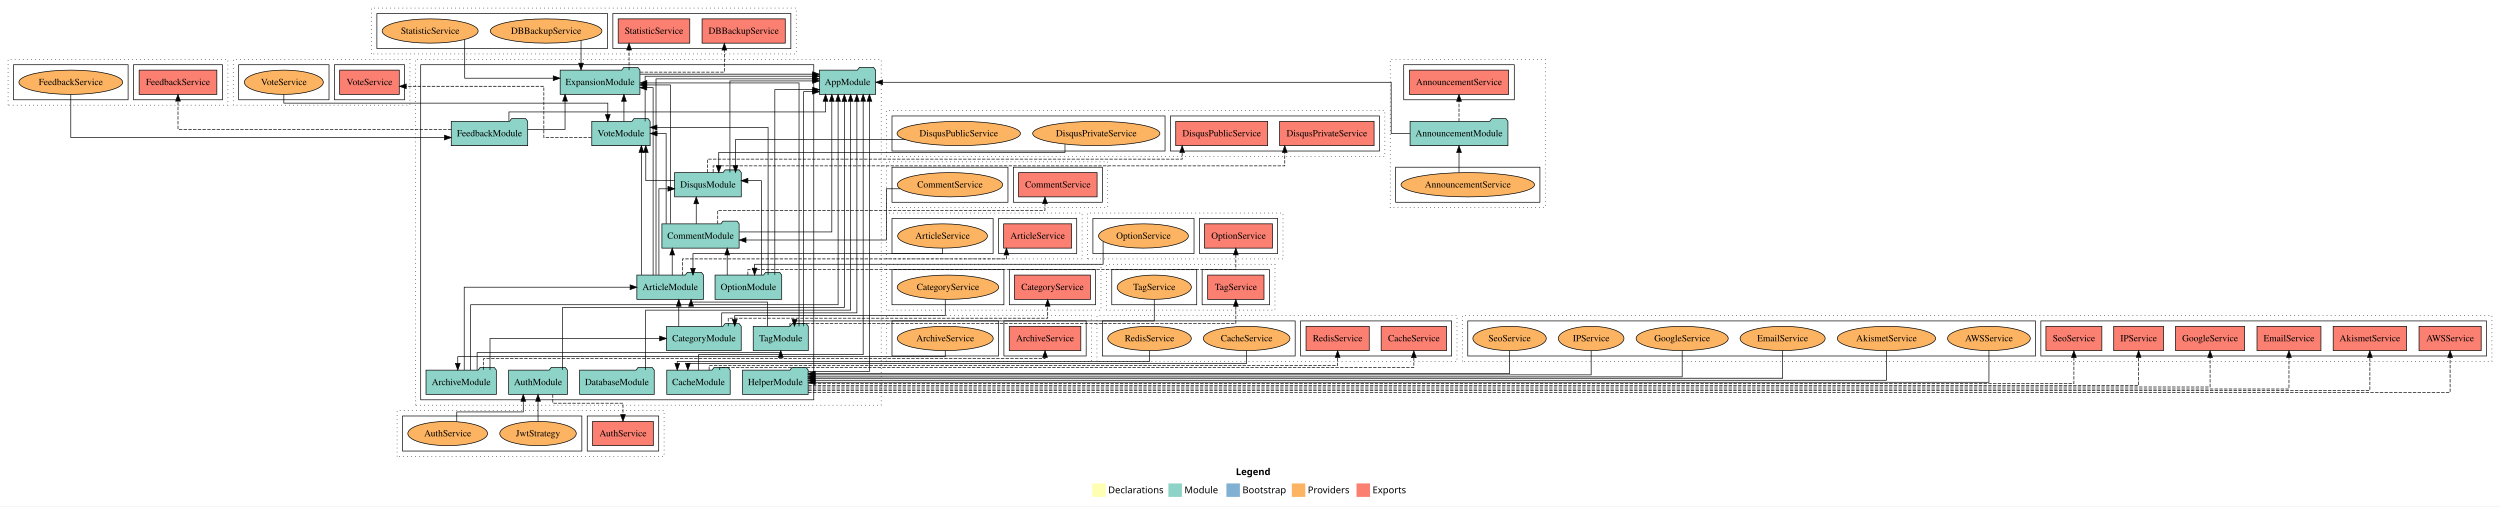
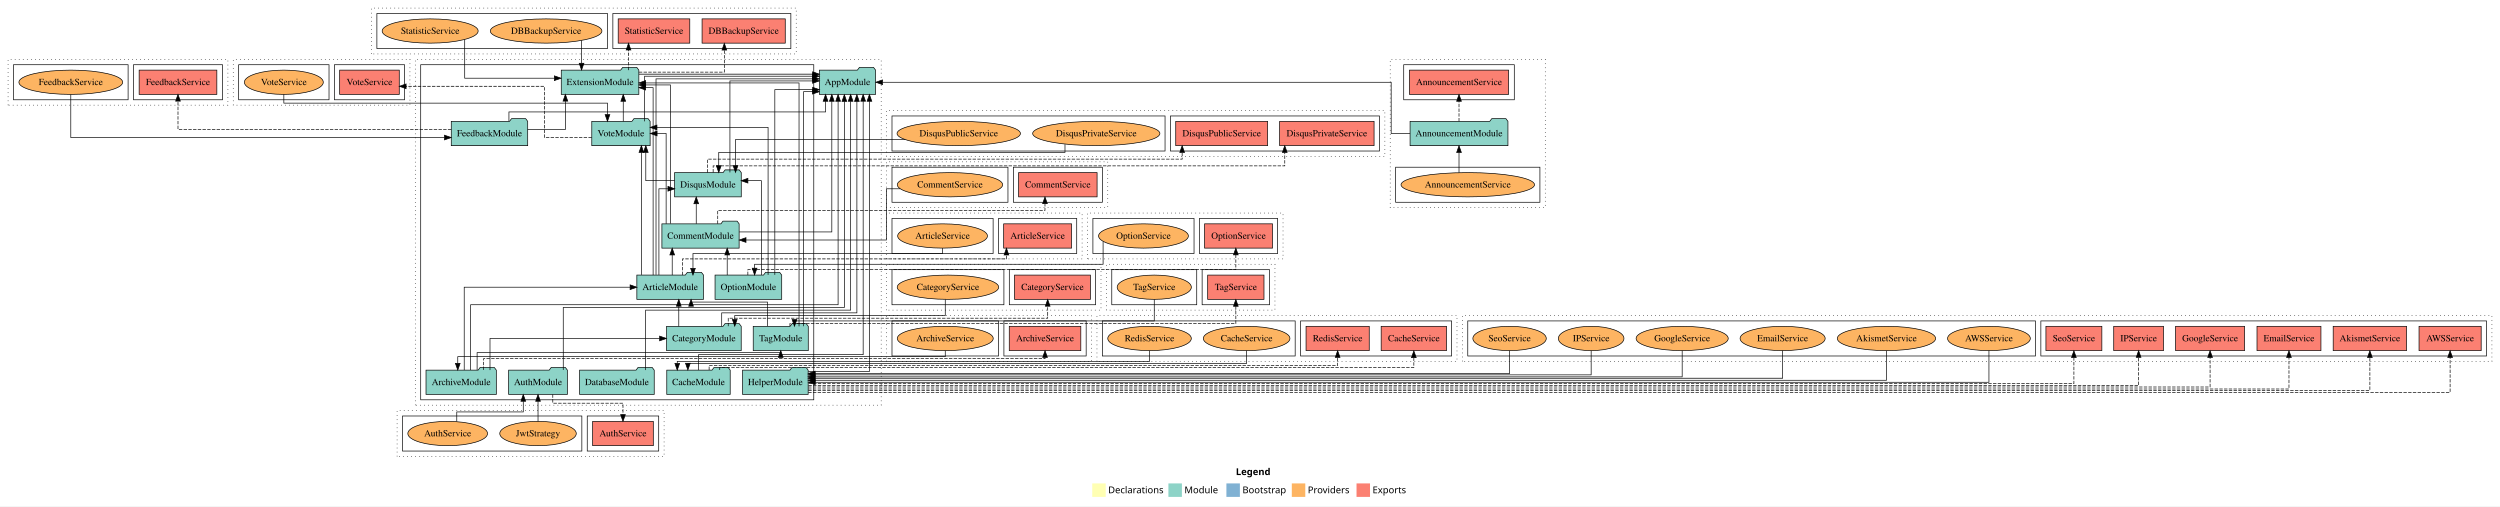
<svg xmlns="http://www.w3.org/2000/svg" width="3708pt" height="751pt" viewBox="0.00 0.00 3708.00 751.00">
  <g id="graph0" class="graph" transform="scale(1 1) rotate(0) translate(4 747)">
    <polygon fill="white" stroke="transparent" points="-4,4 -4,-747 3704,-747 3704,4 -4,4" />
    <text text-anchor="start" x="1829.01" y="-42.4" font-family="Times-12" font-weight="bold" font-size="14.00">Legend</text>
    <polygon fill="#ffffb3" stroke="transparent" points="1616,-10 1616,-30 1636,-30 1636,-10 1616,-10" />
    <text text-anchor="start" x="1639.63" y="-15.4" font-family="Times-12" font-size="14.00">  Declarations</text>
    <polygon fill="#8dd3c7" stroke="transparent" points="1729,-10 1729,-30 1749,-30 1749,-10 1729,-10" />
    <text text-anchor="start" x="1752.73" y="-15.4" font-family="Times-12" font-size="14.00">  Module</text>
    <polygon fill="#80b1d3" stroke="transparent" points="1815,-10 1815,-30 1835,-30 1835,-10 1815,-10" />
    <text text-anchor="start" x="1838.78" y="-15.4" font-family="Times-12" font-size="14.00">  Bootstrap</text>
    <polygon fill="#fdb462" stroke="transparent" points="1912,-10 1912,-30 1932,-30 1932,-10 1912,-10" />
    <text text-anchor="start" x="1935.67" y="-15.4" font-family="Times-12" font-size="14.00">  Providers</text>
    <polygon fill="#fb8072" stroke="transparent" points="2008,-10 2008,-30 2028,-30 2028,-10 2008,-10" />
    <text text-anchor="start" x="2031.73" y="-15.4" font-family="Times-12" font-size="14.00">  Exports</text>
    <g id="clust1" class="cluster">
      <polygon fill="none" stroke="black" stroke-dasharray="1,5" points="2058,-439 2058,-659 2288,-659 2288,-439 2058,-439" />
    </g>
    <g id="clust4" class="cluster">
      <polygon fill="none" stroke="black" points="2078,-599 2078,-651 2242,-651 2242,-599 2078,-599" />
    </g>
    <g id="clust6" class="cluster">
      <polygon fill="none" stroke="black" points="2066,-447 2066,-499 2280,-499 2280,-447 2066,-447" />
    </g>
    <g id="clust7" class="cluster">
      <polygon fill="none" stroke="black" stroke-dasharray="1,5" points="612,-146 612,-659 1303,-659 1303,-146 612,-146" />
    </g>
    <g id="clust9" class="cluster">
      <polygon fill="none" stroke="black" points="620,-154 620,-651 1203,-651 1203,-154 620,-154" />
    </g>
    <g id="clust13" class="cluster">
      <polygon fill="none" stroke="black" stroke-dasharray="1,5" points="1311,-211 1311,-279 1615,-279 1615,-211 1311,-211" />
    </g>
    <g id="clust16" class="cluster">
      <polygon fill="none" stroke="black" points="1485,-219 1485,-271 1607,-271 1607,-219 1485,-219" />
    </g>
    <g id="clust18" class="cluster">
      <polygon fill="none" stroke="black" points="1319,-219 1319,-271 1477,-271 1477,-219 1319,-219" />
    </g>
    <g id="clust19" class="cluster">
      <polygon fill="none" stroke="black" stroke-dasharray="1,5" points="1311,-363 1311,-431 1601,-431 1601,-363 1311,-363" />
    </g>
    <g id="clust22" class="cluster">
      <polygon fill="none" stroke="black" points="1477,-371 1477,-423 1593,-423 1593,-371 1477,-371" />
    </g>
    <g id="clust24" class="cluster">
      <polygon fill="none" stroke="black" points="1319,-371 1319,-423 1469,-423 1469,-371 1319,-371" />
    </g>
    <g id="clust25" class="cluster">
      <polygon fill="none" stroke="black" stroke-dasharray="1,5" points="585,-70 585,-138 981,-138 981,-70 585,-70" />
    </g>
    <g id="clust28" class="cluster">
      <polygon fill="none" stroke="black" points="867,-78 867,-130 973,-130 973,-78 867,-78" />
    </g>
    <g id="clust30" class="cluster">
      <polygon fill="none" stroke="black" points="593,-78 593,-130 859,-130 859,-78 593,-78" />
    </g>
    <g id="clust31" class="cluster">
      <polygon fill="none" stroke="black" stroke-dasharray="1,5" points="1623,-211 1623,-279 2157,-279 2157,-211 1623,-211" />
    </g>
    <g id="clust34" class="cluster">
      <polygon fill="none" stroke="black" points="1925,-219 1925,-271 2149,-271 2149,-219 1925,-219" />
    </g>
    <g id="clust36" class="cluster">
      <polygon fill="none" stroke="black" points="1631,-219 1631,-271 1917,-271 1917,-219 1631,-219" />
    </g>
    <g id="clust37" class="cluster">
      <polygon fill="none" stroke="black" stroke-dasharray="1,5" points="1311,-287 1311,-355 1629,-355 1629,-287 1311,-287" />
    </g>
    <g id="clust40" class="cluster">
      <polygon fill="none" stroke="black" points="1493,-295 1493,-347 1621,-347 1621,-295 1493,-295" />
    </g>
    <g id="clust42" class="cluster">
      <polygon fill="none" stroke="black" points="1319,-295 1319,-347 1485,-347 1485,-295 1319,-295" />
    </g>
    <g id="clust43" class="cluster">
      <polygon fill="none" stroke="black" stroke-dasharray="1,5" points="1311,-439 1311,-507 1639,-507 1639,-439 1311,-439" />
    </g>
    <g id="clust46" class="cluster">
      <polygon fill="none" stroke="black" points="1499,-447 1499,-499 1631,-499 1631,-447 1499,-447" />
    </g>
    <g id="clust48" class="cluster">
      <polygon fill="none" stroke="black" points="1319,-447 1319,-499 1491,-499 1491,-447 1319,-447" />
    </g>
    <g id="clust55" class="cluster">
      <polygon fill="none" stroke="black" stroke-dasharray="1,5" points="1311,-515 1311,-583 2050,-583 2050,-515 1311,-515" />
    </g>
    <g id="clust58" class="cluster">
      <polygon fill="none" stroke="black" points="1732,-523 1732,-575 2042,-575 2042,-523 1732,-523" />
    </g>
    <g id="clust60" class="cluster">
      <polygon fill="none" stroke="black" points="1319,-523 1319,-575 1724,-575 1724,-523 1319,-523" />
    </g>
    <g id="clust61" class="cluster">
      <polygon fill="none" stroke="black" stroke-dasharray="1,5" points="547,-667 547,-735 1177,-735 1177,-667 547,-667" />
    </g>
    <g id="clust64" class="cluster">
      <polygon fill="none" stroke="black" points="905,-675 905,-727 1169,-727 1169,-675 905,-675" />
    </g>
    <g id="clust66" class="cluster">
      <polygon fill="none" stroke="black" points="555,-675 555,-727 897,-727 897,-675 555,-675" />
    </g>
    <g id="clust67" class="cluster">
      <polygon fill="none" stroke="black" stroke-dasharray="1,5" points="8,-591 8,-659 334,-659 334,-591 8,-591" />
    </g>
    <g id="clust70" class="cluster">
      <polygon fill="none" stroke="black" points="194,-599 194,-651 326,-651 326,-599 194,-599" />
    </g>
    <g id="clust72" class="cluster">
      <polygon fill="none" stroke="black" points="16,-599 16,-651 186,-651 186,-599 16,-599" />
    </g>
    <g id="clust73" class="cluster">
      <polygon fill="none" stroke="black" stroke-dasharray="1,5" points="2165,-211 2165,-279 3692,-279 3692,-211 2165,-211" />
    </g>
    <g id="clust76" class="cluster">
      <polygon fill="none" stroke="black" points="3023,-219 3023,-271 3684,-271 3684,-219 3023,-219" />
    </g>
    <g id="clust78" class="cluster">
      <polygon fill="none" stroke="black" points="2173,-219 2173,-271 3015,-271 3015,-219 2173,-219" />
    </g>
    <g id="clust79" class="cluster">
      <polygon fill="none" stroke="black" stroke-dasharray="1,5" points="1609,-363 1609,-431 1899,-431 1899,-363 1609,-363" />
    </g>
    <g id="clust82" class="cluster">
      <polygon fill="none" stroke="black" points="1775,-371 1775,-423 1891,-423 1891,-371 1775,-371" />
    </g>
    <g id="clust84" class="cluster">
      <polygon fill="none" stroke="black" points="1617,-371 1617,-423 1767,-423 1767,-371 1617,-371" />
    </g>
    <g id="clust85" class="cluster">
      <polygon fill="none" stroke="black" stroke-dasharray="1,5" points="1637,-287 1637,-355 1887,-355 1887,-287 1637,-287" />
    </g>
    <g id="clust88" class="cluster">
      <polygon fill="none" stroke="black" points="1779,-295 1779,-347 1879,-347 1879,-295 1779,-295" />
    </g>
    <g id="clust90" class="cluster">
      <polygon fill="none" stroke="black" points="1645,-295 1645,-347 1771,-347 1771,-295 1645,-295" />
    </g>
    <g id="clust91" class="cluster">
      <polygon fill="none" stroke="black" stroke-dasharray="1,5" points="342,-591 342,-659 604,-659 604,-591 342,-591" />
    </g>
    <g id="clust94" class="cluster">
      <polygon fill="none" stroke="black" points="492,-599 492,-651 596,-651 596,-599 492,-599" />
    </g>
    <g id="clust96" class="cluster">
      <polygon fill="none" stroke="black" points="350,-599 350,-651 484,-651 484,-599 350,-599" />
    </g>
    <g id="node1" class="node">
      <polygon fill="#fb8072" stroke="black" points="2233.51,-643 2086.49,-643 2086.49,-607 2233.51,-607 2233.51,-643" />
      <text text-anchor="middle" x="2160" y="-620.8" font-family="Times,serif" font-size="14.00">AnnouncementService </text>
    </g>
    <g id="node2" class="node">
      <polygon fill="#8dd3c7" stroke="black" points="2232.58,-567 2229.58,-571 2208.58,-571 2205.58,-567 2087.42,-567 2087.42,-531 2232.58,-531 2232.58,-567" />
      <text text-anchor="middle" x="2160" y="-544.8" font-family="Times,serif" font-size="14.00">AnnouncementModule</text>
    </g>
    <g id="edge1" class="edge">
      <path fill="none" stroke="black" stroke-dasharray="5,2" d="M2160,-567.01C2160,-567.01 2160,-596.85 2160,-596.85" />
      <polygon fill="black" stroke="black" points="2156.5,-596.85 2160,-606.85 2163.5,-596.85 2156.5,-596.85" />
    </g>
    <g id="node18" class="node">
      <polygon fill="#8dd3c7" stroke="black" points="1294.66,-643 1291.66,-647 1270.66,-647 1267.66,-643 1211.34,-643 1211.34,-607 1294.66,-607 1294.66,-643" />
      <text text-anchor="middle" x="1253" y="-620.8" font-family="Times,serif" font-size="14.00">AppModule</text>
    </g>
    <g id="edge3" class="edge">
      <path fill="none" stroke="black" d="M2087.42,-549C2071.55,-549 2059.39,-549 2059.39,-549 2059.39,-549 2059.39,-625 2059.39,-625 2059.39,-625 1304.94,-625 1304.94,-625" />
      <polygon fill="black" stroke="black" points="1304.94,-621.5 1294.94,-625 1304.94,-628.5 1304.94,-621.5" />
    </g>
    <g id="node3" class="node">
      <ellipse fill="#fdb462" stroke="black" cx="2173" cy="-473" rx="98.98" ry="18" />
      <text text-anchor="middle" x="2173" y="-468.8" font-family="Times,serif" font-size="14.00">AnnouncementService</text>
    </g>
    <g id="edge2" class="edge">
      <path fill="none" stroke="black" d="M2160,-491.01C2160,-491.01 2160,-520.85 2160,-520.85" />
      <polygon fill="black" stroke="black" points="2156.5,-520.85 2160,-530.85 2163.5,-520.85 2156.5,-520.85" />
    </g>
    <g id="node4" class="node">
      <polygon fill="#8dd3c7" stroke="black" points="732.14,-198 729.14,-202 708.14,-202 705.14,-198 627.86,-198 627.86,-162 732.14,-162 732.14,-198" />
      <text text-anchor="middle" x="680" y="-175.8" font-family="Times,serif" font-size="14.00">ArchiveModule</text>
    </g>
    <g id="node5" class="node">
      <polygon fill="#8dd3c7" stroke="black" points="1039.42,-339 1036.42,-343 1015.42,-343 1012.42,-339 940.58,-339 940.58,-303 1039.42,-303 1039.42,-339" />
      <text text-anchor="middle" x="990" y="-316.8" font-family="Times,serif" font-size="14.00">ArticleModule</text>
    </g>
    <g id="edge20" class="edge">
      <path fill="none" stroke="black" d="M684.52,-198.14C684.52,-236.23 684.52,-321 684.52,-321 684.52,-321 930.58,-321 930.58,-321" />
      <polygon fill="black" stroke="black" points="930.58,-324.5 940.58,-321 930.58,-317.5 930.58,-324.5" />
    </g>
    <g id="node8" class="node">
      <polygon fill="#8dd3c7" stroke="black" points="1095.37,-263 1092.37,-267 1071.37,-267 1068.37,-263 984.63,-263 984.63,-227 1095.37,-227 1095.37,-263" />
      <text text-anchor="middle" x="1040" y="-240.8" font-family="Times,serif" font-size="14.00">CategoryModule</text>
    </g>
    <g id="edge32" class="edge">
      <path fill="none" stroke="black" d="M722.76,-198.11C722.76,-217.34 722.76,-245 722.76,-245 722.76,-245 974.38,-245 974.38,-245" />
      <polygon fill="black" stroke="black" points="974.38,-248.5 984.38,-245 974.38,-241.5 974.38,-248.5" />
    </g>
    <g id="node16" class="node">
      <polygon fill="#8dd3c7" stroke="black" points="1194.82,-263 1191.82,-267 1170.82,-267 1167.82,-263 1113.18,-263 1113.18,-227 1194.82,-227 1194.82,-263" />
      <text text-anchor="middle" x="1154" y="-240.8" font-family="Times,serif" font-size="14.00">TagModule</text>
    </g>
    <g id="edge71" class="edge">
      <path fill="none" stroke="black" d="M703.64,-198.15C703.64,-210.27 703.64,-224 703.64,-224 703.64,-224 1154,-224 1154,-224 1154,-224 1154,-224.29 1154,-224.29" />
      <polygon fill="black" stroke="black" points="1150.5,-216.92 1154,-226.92 1157.5,-216.92 1150.5,-216.92" />
    </g>
    <g id="edge4" class="edge">
      <path fill="none" stroke="black" d="M694.08,-198.22C694.08,-230.65 694.08,-295 694.08,-295 694.08,-295 1239.06,-295 1239.06,-295 1239.06,-295 1239.06,-596.79 1239.06,-596.79" />
      <polygon fill="black" stroke="black" points="1235.56,-596.79 1239.06,-606.79 1242.56,-596.79 1235.56,-596.79" />
    </g>
    <g id="node19" class="node">
      <polygon fill="#fb8072" stroke="black" points="1599.07,-263 1492.93,-263 1492.93,-227 1599.07,-227 1599.07,-263" />
      <text text-anchor="middle" x="1546" y="-240.8" font-family="Times,serif" font-size="14.00">ArchiveService </text>
    </g>
    <g id="edge18" class="edge">
      <path fill="none" stroke="black" stroke-dasharray="5,2" d="M713.2,-198.32C713.2,-206.79 713.2,-215 713.2,-215 713.2,-215 1546,-215 1546,-215 1546,-215 1546,-216.86 1546,-216.86" />
      <polygon fill="black" stroke="black" points="1542.5,-216.86 1546,-226.86 1549.5,-216.86 1542.5,-216.86" />
    </g>
    <g id="node9" class="node">
      <polygon fill="#8dd3c7" stroke="black" points="1092.27,-415 1089.27,-419 1068.27,-419 1065.27,-415 977.73,-415 977.73,-379 1092.27,-379 1092.27,-415" />
      <text text-anchor="middle" x="1035" y="-392.8" font-family="Times,serif" font-size="14.00">CommentModule</text>
    </g>
    <g id="edge35" class="edge">
      <path fill="none" stroke="black" d="M993.01,-339.01C993.01,-339.01 993.01,-368.85 993.01,-368.85" />
      <polygon fill="black" stroke="black" points="989.51,-368.85 993.01,-378.85 996.51,-368.85 989.51,-368.85" />
    </g>
    <g id="node11" class="node">
      <polygon fill="#8dd3c7" stroke="black" points="1095.44,-491 1092.44,-495 1071.44,-495 1068.44,-491 996.56,-491 996.56,-455 1095.44,-455 1095.44,-491" />
      <text text-anchor="middle" x="1046" y="-468.8" font-family="Times,serif" font-size="14.00">DisqusModule</text>
    </g>
    <g id="edge39" class="edge">
      <path fill="none" stroke="black" d="M973.31,-339.2C973.31,-378.33 973.31,-467 973.31,-467 973.31,-467 986.71,-467 986.71,-467" />
      <polygon fill="black" stroke="black" points="986.71,-470.5 996.71,-467 986.71,-463.5 986.71,-470.5" />
    </g>
    <g id="node12" class="node">
-       <polygon fill="#8dd3c7" stroke="black" points="945.15,-643 942.15,-647 921.15,-647 918.15,-643 826.85,-643 826.85,-607 945.15,-607 945.15,-643" />
-       <text text-anchor="middle" x="886" y="-620.8" font-family="Times,serif" font-size="14.00">ExpansionModule</text>
+       <polygon fill="#8dd3c7" stroke="black" points="943.54,-643 940.54,-647 919.54,-647 916.54,-643 828.46,-643 828.46,-607 943.54,-607 943.54,-643" />
+       <text text-anchor="middle" x="886" y="-620.8" font-family="Times,serif" font-size="14.00">ExtensionModule</text>
    </g>
    <g id="edge46" class="edge">
-       <path fill="none" stroke="black" d="M964.69,-339.07C964.69,-403.34 964.69,-617 964.69,-617 964.69,-617 955.24,-617 955.24,-617" />
-       <polygon fill="black" stroke="black" points="955.24,-613.5 945.24,-617 955.24,-620.5 955.24,-613.5" />
+       <path fill="none" stroke="black" d="M964.69,-339.07C964.69,-403.34 964.69,-617 964.69,-617 964.69,-617 953.6,-617 953.6,-617" />
+       <polygon fill="black" stroke="black" points="953.6,-613.5 943.6,-617 953.6,-620.5 953.6,-613.5" />
    </g>
    <g id="node17" class="node">
      <polygon fill="#8dd3c7" stroke="black" points="960.26,-567 957.26,-571 936.26,-571 933.26,-567 873.74,-567 873.74,-531 960.26,-531 960.26,-567" />
      <text text-anchor="middle" x="917" y="-544.8" font-family="Times,serif" font-size="14.00">VoteModule</text>
    </g>
    <g id="edge74" class="edge">
      <path fill="none" stroke="black" d="M947.32,-339.27C947.32,-339.27 947.32,-520.96 947.32,-520.96" />
      <polygon fill="black" stroke="black" points="943.82,-520.96 947.32,-530.96 950.82,-520.96 943.82,-520.96" />
    </g>
    <g id="edge5" class="edge">
      <path fill="none" stroke="black" d="M969,-339.4C969,-405.93 969,-630 969,-630 969,-630 1201.09,-630 1201.09,-630" />
      <polygon fill="black" stroke="black" points="1201.09,-633.5 1211.09,-630 1201.09,-626.5 1201.09,-633.5" />
    </g>
    <g id="node21" class="node">
      <polygon fill="#fb8072" stroke="black" points="1585.35,-415 1484.65,-415 1484.65,-379 1585.35,-379 1585.35,-415" />
      <text text-anchor="middle" x="1535" y="-392.8" font-family="Times,serif" font-size="14.00">ArticleService </text>
    </g>
    <g id="edge23" class="edge">
      <path fill="none" stroke="black" stroke-dasharray="5,2" d="M1008.41,-339.06C1008.41,-350.44 1008.41,-363 1008.41,-363 1008.41,-363 1488.77,-363 1488.77,-363 1488.77,-363 1488.77,-368.81 1488.77,-368.81" />
      <polygon fill="black" stroke="black" points="1485.27,-368.81 1488.77,-378.81 1492.27,-368.81 1485.27,-368.81" />
    </g>
    <g id="node6" class="node">
      <polygon fill="#8dd3c7" stroke="black" points="837.55,-198 834.55,-202 813.55,-202 810.55,-198 750.45,-198 750.45,-162 837.55,-162 837.55,-198" />
      <text text-anchor="middle" x="794" y="-175.8" font-family="Times,serif" font-size="14.00">AuthModule</text>
    </g>
    <g id="edge6" class="edge">
-       <path fill="none" stroke="black" d="M830.37,-198.33C830.37,-229.86 830.37,-291 830.37,-291 830.37,-291 1248.35,-291 1248.35,-291 1248.35,-291 1248.35,-596.57 1248.35,-596.57" />
+       <path fill="none" stroke="black" d="M831.41,-198.33C831.41,-229.86 831.41,-291 831.41,-291 831.41,-291 1248.35,-291 1248.35,-291 1248.35,-291 1248.35,-596.57 1248.35,-596.57" />
      <polygon fill="black" stroke="black" points="1244.85,-596.57 1248.35,-606.57 1251.85,-596.57 1244.85,-596.57" />
    </g>
    <g id="node23" class="node">
      <polygon fill="#fb8072" stroke="black" points="964.98,-122 875.02,-122 875.02,-86 964.98,-86 964.98,-122" />
      <text text-anchor="middle" x="920" y="-99.8" font-family="Times,serif" font-size="14.00">AuthService </text>
    </g>
    <g id="edge25" class="edge">
      <path fill="none" stroke="black" stroke-dasharray="5,2" d="M815.89,-161.97C815.89,-155.15 815.89,-149 815.89,-149 815.89,-149 920,-149 920,-149 920,-149 920,-132.04 920,-132.04" />
      <polygon fill="black" stroke="black" points="923.5,-132.04 920,-122.04 916.5,-132.04 923.5,-132.04" />
    </g>
    <g id="node7" class="node">
      <polygon fill="#8dd3c7" stroke="black" points="1079.03,-198 1076.03,-202 1055.03,-202 1052.03,-198 984.97,-198 984.97,-162 1079.03,-162 1079.03,-198" />
      <text text-anchor="middle" x="1032" y="-175.8" font-family="Times,serif" font-size="14.00">CacheModule</text>
    </g>
    <g id="edge7" class="edge">
      <path fill="none" stroke="black" d="M1032,-198.1C1032,-209.09 1032,-221 1032,-221 1032,-221 1276.24,-221 1276.24,-221 1276.24,-221 1276.24,-596.86 1276.24,-596.86" />
      <polygon fill="black" stroke="black" points="1272.74,-596.86 1276.24,-606.86 1279.74,-596.86 1272.74,-596.86" />
    </g>
    <g id="node26" class="node">
      <polygon fill="#fb8072" stroke="black" points="2141.46,-263 2044.54,-263 2044.54,-227 2141.46,-227 2141.46,-263" />
      <text text-anchor="middle" x="2093" y="-240.8" font-family="Times,serif" font-size="14.00">CacheService </text>
    </g>
    <g id="edge28" class="edge">
      <path fill="none" stroke="black" stroke-dasharray="5,2" d="M1063.51,-198.17C1063.51,-200.45 1063.51,-202 1063.51,-202 1063.51,-202 2093,-202 2093,-202 2093,-202 2093,-216.51 2093,-216.51" />
      <polygon fill="black" stroke="black" points="2089.5,-216.51 2093,-226.51 2096.5,-216.51 2089.5,-216.51" />
    </g>
    <g id="node27" class="node">
      <polygon fill="#fb8072" stroke="black" points="2026.86,-263 1933.14,-263 1933.14,-227 2026.86,-227 2026.86,-263" />
      <text text-anchor="middle" x="1980" y="-240.8" font-family="Times,serif" font-size="14.00">RedisService </text>
    </g>
    <g id="edge29" class="edge">
      <path fill="none" stroke="black" stroke-dasharray="5,2" d="M1047.76,-198.17C1047.76,-202.05 1047.76,-205 1047.76,-205 1047.76,-205 1980,-205 1980,-205 1980,-205 1980,-216.87 1980,-216.87" />
      <polygon fill="black" stroke="black" points="1976.5,-216.87 1980,-226.87 1983.5,-216.87 1976.5,-216.87" />
    </g>
    <g id="edge21" class="edge">
      <path fill="none" stroke="black" d="M1002.78,-263.01C1002.78,-263.01 1002.78,-292.85 1002.78,-292.85" />
      <polygon fill="black" stroke="black" points="999.28,-292.85 1002.78,-302.85 1006.28,-292.85 999.28,-292.85" />
    </g>
    <g id="edge8" class="edge">
      <path fill="none" stroke="black" d="M1066.44,-263.11C1066.44,-272.9 1066.44,-283 1066.44,-283 1066.44,-283 1266.94,-283 1266.94,-283 1266.94,-283 1266.94,-596.61 1266.94,-596.61" />
      <polygon fill="black" stroke="black" points="1263.44,-596.61 1266.94,-606.61 1270.44,-596.61 1263.44,-596.61" />
    </g>
    <g id="node30" class="node">
      <polygon fill="#fb8072" stroke="black" points="1613.29,-339 1500.71,-339 1500.71,-303 1613.29,-303 1613.29,-339" />
      <text text-anchor="middle" x="1557" y="-316.8" font-family="Times,serif" font-size="14.00">CategoryService </text>
    </g>
    <g id="edge33" class="edge">
      <path fill="none" stroke="black" stroke-dasharray="5,2" d="M1076.11,-263.14C1076.11,-269.46 1076.11,-275 1076.11,-275 1076.11,-275 1549.94,-275 1549.94,-275 1549.94,-275 1549.94,-292.82 1549.94,-292.82" />
      <polygon fill="black" stroke="black" points="1546.44,-292.82 1549.94,-302.82 1553.44,-292.82 1546.44,-292.82" />
    </g>
    <g id="edge40" class="edge">
      <path fill="none" stroke="black" d="M1028.65,-415.01C1028.65,-415.01 1028.65,-444.85 1028.65,-444.85" />
      <polygon fill="black" stroke="black" points="1025.15,-444.85 1028.65,-454.85 1032.15,-444.85 1025.15,-444.85" />
    </g>
    <g id="edge47" class="edge">
-       <path fill="none" stroke="black" d="M990.39,-415.33C990.39,-468.83 990.39,-621 990.39,-621 990.39,-621 955.21,-621 955.21,-621" />
-       <polygon fill="black" stroke="black" points="955.21,-617.5 945.21,-621 955.21,-624.5 955.21,-617.5" />
+       <path fill="none" stroke="black" d="M990.39,-415.33C990.39,-468.83 990.39,-621 990.39,-621 990.39,-621 953.69,-621 953.69,-621" />
+       <polygon fill="black" stroke="black" points="953.69,-617.5 943.69,-621 953.69,-624.5 953.69,-617.5" />
    </g>
    <g id="edge75" class="edge">
      <path fill="none" stroke="black" d="M984,-415.03C984,-455.3 984,-549 984,-549 984,-549 970.57,-549 970.57,-549" />
      <polygon fill="black" stroke="black" points="970.57,-545.5 960.57,-549 970.57,-552.5 970.57,-545.5" />
    </g>
    <g id="edge9" class="edge">
      <path fill="none" stroke="black" d="M1092.38,-403C1149.83,-403 1229.76,-403 1229.76,-403 1229.76,-403 1229.76,-596.83 1229.76,-596.83" />
      <polygon fill="black" stroke="black" points="1226.26,-596.83 1229.76,-606.83 1233.26,-596.83 1226.26,-596.83" />
    </g>
    <g id="node32" class="node">
      <polygon fill="#fb8072" stroke="black" points="1623.2,-491 1506.8,-491 1506.8,-455 1623.2,-455 1623.2,-491" />
      <text text-anchor="middle" x="1565" y="-468.8" font-family="Times,serif" font-size="14.00">CommentService </text>
    </g>
    <g id="edge37" class="edge">
      <path fill="none" stroke="black" stroke-dasharray="5,2" d="M1060.52,-415.11C1060.52,-424.9 1060.52,-435 1060.52,-435 1060.52,-435 1545.91,-435 1545.91,-435 1545.91,-435 1545.91,-444.89 1545.91,-444.89" />
      <polygon fill="black" stroke="black" points="1542.41,-444.89 1545.91,-454.89 1549.41,-444.89 1542.41,-444.89" />
    </g>
    <g id="node10" class="node">
      <polygon fill="#8dd3c7" stroke="black" points="966.35,-198 963.35,-202 942.35,-202 939.35,-198 855.65,-198 855.65,-162 966.35,-162 966.35,-198" />
      <text text-anchor="middle" x="911" y="-175.8" font-family="Times,serif" font-size="14.00">DatabaseModule</text>
    </g>
    <g id="edge10" class="edge">
      <path fill="none" stroke="black" d="M953.61,-198.15C953.61,-228.68 953.61,-287 953.61,-287 953.61,-287 1257.65,-287 1257.65,-287 1257.65,-287 1257.65,-596.83 1257.65,-596.83" />
      <polygon fill="black" stroke="black" points="1254.15,-596.83 1257.65,-606.83 1261.15,-596.83 1254.15,-596.83" />
    </g>
    <g id="edge76" class="edge">
      <path fill="none" stroke="black" d="M996.69,-479C974.78,-479 953.85,-479 953.85,-479 953.85,-479 953.85,-520.97 953.85,-520.97" />
      <polygon fill="black" stroke="black" points="950.35,-520.97 953.85,-530.97 957.35,-520.97 950.35,-520.97" />
    </g>
    <g id="edge11" class="edge">
      <path fill="none" stroke="black" d="M1078.63,-491.27C1078.63,-532.06 1078.63,-627 1078.63,-627 1078.63,-627 1201.23,-627 1201.23,-627" />
      <polygon fill="black" stroke="black" points="1201.23,-630.5 1211.23,-627 1201.23,-623.5 1201.23,-630.5" />
    </g>
    <g id="node34" class="node">
      <polygon fill="#fb8072" stroke="black" points="2034.02,-567 1893.98,-567 1893.98,-531 2034.02,-531 2034.02,-567" />
      <text text-anchor="middle" x="1964" y="-544.8" font-family="Times,serif" font-size="14.00">DisqusPrivateService </text>
    </g>
    <g id="edge42" class="edge">
      <path fill="none" stroke="black" stroke-dasharray="5,2" d="M1053.75,-491.21C1053.75,-496.55 1053.75,-501 1053.75,-501 1053.75,-501 1901.56,-501 1901.56,-501 1901.56,-501 1901.56,-520.85 1901.56,-520.85" />
      <polygon fill="black" stroke="black" points="1898.06,-520.85 1901.56,-530.85 1905.06,-520.85 1898.06,-520.85" />
    </g>
    <g id="node35" class="node">
      <polygon fill="#fb8072" stroke="black" points="1876.14,-567 1739.86,-567 1739.86,-531 1876.14,-531 1876.14,-567" />
      <text text-anchor="middle" x="1808" y="-544.8" font-family="Times,serif" font-size="14.00">DisqusPublicService </text>
    </g>
    <g id="edge43" class="edge">
      <path fill="none" stroke="black" stroke-dasharray="5,2" d="M1045.45,-491.11C1045.45,-500.9 1045.45,-511 1045.45,-511 1045.45,-511 1749.37,-511 1749.37,-511 1749.37,-511 1749.37,-520.89 1749.37,-520.89" />
      <polygon fill="black" stroke="black" points="1745.87,-520.89 1749.37,-530.89 1752.87,-520.89 1745.87,-520.89" />
    </g>
    <g id="edge12" class="edge">
-       <path fill="none" stroke="black" d="M945.37,-637C945.37,-637 1201.14,-637 1201.14,-637" />
-       <polygon fill="black" stroke="black" points="1201.14,-640.5 1211.14,-637 1201.14,-633.5 1201.14,-640.5" />
+       <path fill="none" stroke="black" d="M943.75,-637C943.75,-637 1201.27,-637 1201.27,-637" />
+       <polygon fill="black" stroke="black" points="1201.27,-640.5 1211.27,-637 1201.27,-633.5 1201.27,-640.5" />
    </g>
    <g id="node38" class="node">
      <polygon fill="#fb8072" stroke="black" points="1160.69,-719 1037.31,-719 1037.31,-683 1160.69,-683 1160.69,-719" />
      <text text-anchor="middle" x="1099" y="-696.8" font-family="Times,serif" font-size="14.00">DBBackupService </text>
    </g>
    <g id="edge51" class="edge">
-       <path fill="none" stroke="black" stroke-dasharray="5,2" d="M945.34,-640C999.23,-640 1070.33,-640 1070.33,-640 1070.33,-640 1070.33,-672.7 1070.33,-672.7" />
+       <path fill="none" stroke="black" stroke-dasharray="5,2" d="M943.57,-640C997.65,-640 1070.33,-640 1070.33,-640 1070.33,-640 1070.33,-672.7 1070.33,-672.7" />
      <polygon fill="black" stroke="black" points="1066.83,-672.7 1070.33,-682.7 1073.83,-672.7 1066.83,-672.7" />
    </g>
    <g id="node39" class="node">
      <polygon fill="#fb8072" stroke="black" points="1019.09,-719 912.91,-719 912.91,-683 1019.09,-683 1019.09,-719" />
      <text text-anchor="middle" x="966" y="-696.8" font-family="Times,serif" font-size="14.00">StatisticService </text>
    </g>
    <g id="edge52" class="edge">
-       <path fill="none" stroke="black" stroke-dasharray="5,2" d="M929.02,-643.01C929.02,-643.01 929.02,-672.85 929.02,-672.85" />
-       <polygon fill="black" stroke="black" points="925.52,-672.85 929.02,-682.85 932.52,-672.85 925.52,-672.85" />
+       <path fill="none" stroke="black" stroke-dasharray="5,2" d="M928.24,-643.01C928.24,-643.01 928.24,-672.85 928.24,-672.85" />
+       <polygon fill="black" stroke="black" points="924.74,-672.85 928.24,-682.85 931.74,-672.85 924.74,-672.85" />
    </g>
    <g id="node13" class="node">
      <polygon fill="#8dd3c7" stroke="black" points="778.69,-567 775.69,-571 754.69,-571 751.69,-567 665.31,-567 665.31,-531 778.69,-531 778.69,-567" />
      <text text-anchor="middle" x="722" y="-544.8" font-family="Times,serif" font-size="14.00">FeedbackModule</text>
    </g>
    <g id="edge48" class="edge">
-       <path fill="none" stroke="black" d="M778.69,-555C806.49,-555 834.07,-555 834.07,-555 834.07,-555 834.07,-596.97 834.07,-596.97" />
-       <polygon fill="black" stroke="black" points="830.57,-596.97 834.07,-606.97 837.57,-596.97 830.57,-596.97" />
+       <path fill="none" stroke="black" d="M778.63,-555C806.66,-555 834.59,-555 834.59,-555 834.59,-555 834.59,-596.97 834.59,-596.97" />
+       <polygon fill="black" stroke="black" points="831.09,-596.97 834.59,-606.97 838.09,-596.97 831.09,-596.97" />
    </g>
    <g id="edge13" class="edge">
      <path fill="none" stroke="black" d="M750.85,-567.24C750.85,-574.43 750.85,-581 750.85,-581 750.85,-581 1220.47,-581 1220.47,-581 1220.47,-581 1220.47,-596.85 1220.47,-596.85" />
      <polygon fill="black" stroke="black" points="1216.97,-596.85 1220.47,-606.85 1223.97,-596.85 1216.97,-596.85" />
    </g>
    <g id="node42" class="node">
      <polygon fill="#fb8072" stroke="black" points="317.62,-643 202.38,-643 202.38,-607 317.62,-607 317.62,-643" />
      <text text-anchor="middle" x="260" y="-620.8" font-family="Times,serif" font-size="14.00">FeedbackService </text>
    </g>
    <g id="edge55" class="edge">
      <path fill="none" stroke="black" stroke-dasharray="5,2" d="M665.35,-555C541.98,-555 260,-555 260,-555 260,-555 260,-596.97 260,-596.97" />
      <polygon fill="black" stroke="black" points="256.5,-596.97 260,-606.97 263.5,-596.97 256.5,-596.97" />
    </g>
    <g id="node14" class="node">
      <polygon fill="#8dd3c7" stroke="black" points="1194.64,-198 1191.64,-202 1170.64,-202 1167.64,-198 1097.36,-198 1097.36,-162 1194.64,-162 1194.64,-198" />
      <text text-anchor="middle" x="1146" y="-175.8" font-family="Times,serif" font-size="14.00">HelperModule</text>
    </g>
    <g id="edge14" class="edge">
      <path fill="none" stroke="black" d="M1194.8,-196C1235.04,-196 1285.53,-196 1285.53,-196 1285.53,-196 1285.53,-596.84 1285.53,-596.84" />
      <polygon fill="black" stroke="black" points="1282.03,-596.84 1285.53,-606.84 1289.03,-596.84 1282.03,-596.84" />
    </g>
    <g id="node44" class="node">
      <polygon fill="#fb8072" stroke="black" points="3676.08,-263 3583.92,-263 3583.92,-227 3676.08,-227 3676.08,-263" />
      <text text-anchor="middle" x="3630" y="-240.8" font-family="Times,serif" font-size="14.00">AWSService </text>
    </g>
    <g id="edge57" class="edge">
      <path fill="none" stroke="black" stroke-dasharray="5,2" d="M1194.78,-165C1542.38,-165 3630,-165 3630,-165 3630,-165 3630,-216.85 3630,-216.85" />
      <polygon fill="black" stroke="black" points="3626.5,-216.85 3630,-226.85 3633.5,-216.85 3626.5,-216.85" />
    </g>
    <g id="node45" class="node">
      <polygon fill="#fb8072" stroke="black" points="3565.42,-263 3456.58,-263 3456.58,-227 3565.42,-227 3565.42,-263" />
      <text text-anchor="middle" x="3511" y="-240.8" font-family="Times,serif" font-size="14.00">AkismetService </text>
    </g>
    <g id="edge58" class="edge">
      <path fill="none" stroke="black" stroke-dasharray="5,2" d="M1194.85,-168C1532.91,-168 3511,-168 3511,-168 3511,-168 3511,-216.75 3511,-216.75" />
      <polygon fill="black" stroke="black" points="3507.5,-216.75 3511,-226.75 3514.5,-216.75 3507.5,-216.75" />
    </g>
    <g id="node46" class="node">
      <polygon fill="#fb8072" stroke="black" points="3438.42,-263 3343.58,-263 3343.58,-227 3438.42,-227 3438.42,-263" />
      <text text-anchor="middle" x="3391" y="-240.8" font-family="Times,serif" font-size="14.00">EmailService </text>
    </g>
    <g id="edge59" class="edge">
      <path fill="none" stroke="black" stroke-dasharray="5,2" d="M1194.71,-170C1522.29,-170 3391,-170 3391,-170 3391,-170 3391,-216.84 3391,-216.84" />
      <polygon fill="black" stroke="black" points="3387.5,-216.84 3391,-226.84 3394.5,-216.84 3387.5,-216.84" />
    </g>
    <g id="node47" class="node">
      <polygon fill="#fb8072" stroke="black" points="3325.19,-263 3222.81,-263 3222.81,-227 3325.19,-227 3325.19,-263" />
      <text text-anchor="middle" x="3274" y="-240.8" font-family="Times,serif" font-size="14.00">GoogleService </text>
    </g>
    <g id="edge60" class="edge">
      <path fill="none" stroke="black" stroke-dasharray="5,2" d="M1194.7,-173C1512.14,-173 3274,-173 3274,-173 3274,-173 3274,-216.83 3274,-216.83" />
      <polygon fill="black" stroke="black" points="3270.5,-216.83 3274,-226.83 3277.5,-216.83 3270.5,-216.83" />
    </g>
    <g id="node48" class="node">
      <polygon fill="#fb8072" stroke="black" points="3204.92,-263 3131.08,-263 3131.08,-227 3204.92,-227 3204.92,-263" />
      <text text-anchor="middle" x="3168" y="-240.8" font-family="Times,serif" font-size="14.00">IPService </text>
    </g>
    <g id="edge61" class="edge">
      <path fill="none" stroke="black" stroke-dasharray="5,2" d="M1194.98,-175C1503.77,-175 3168,-175 3168,-175 3168,-175 3168,-216.97 3168,-216.97" />
      <polygon fill="black" stroke="black" points="3164.5,-216.97 3168,-226.97 3171.5,-216.97 3164.5,-216.97" />
    </g>
    <g id="node49" class="node">
      <polygon fill="#fb8072" stroke="black" points="3113.48,-263 3030.52,-263 3030.52,-227 3113.48,-227 3113.48,-263" />
      <text text-anchor="middle" x="3072" y="-240.8" font-family="Times,serif" font-size="14.00">SeoService </text>
    </g>
    <g id="edge62" class="edge">
      <path fill="none" stroke="black" stroke-dasharray="5,2" d="M1195.06,-178C1495.31,-178 3072,-178 3072,-178 3072,-178 3072,-216.69 3072,-216.69" />
      <polygon fill="black" stroke="black" points="3068.5,-216.69 3072,-226.69 3075.5,-216.69 3068.5,-216.69" />
    </g>
    <g id="node15" class="node">
      <polygon fill="#8dd3c7" stroke="black" points="1155.44,-339 1152.44,-343 1131.44,-343 1128.44,-339 1056.56,-339 1056.56,-303 1155.44,-303 1155.44,-339" />
      <text text-anchor="middle" x="1106" y="-316.8" font-family="Times,serif" font-size="14.00">OptionModule</text>
    </g>
    <g id="edge36" class="edge">
      <path fill="none" stroke="black" d="M1074.58,-339.01C1074.58,-339.01 1074.58,-368.85 1074.58,-368.85" />
      <polygon fill="black" stroke="black" points="1071.08,-368.85 1074.58,-378.85 1078.08,-368.85 1071.08,-368.85" />
    </g>
    <g id="edge41" class="edge">
      <path fill="none" stroke="black" d="M1125.22,-339.12C1125.22,-380.63 1125.22,-479 1125.22,-479 1125.22,-479 1105.27,-479 1105.27,-479" />
      <polygon fill="black" stroke="black" points="1105.27,-475.5 1095.27,-479 1105.27,-482.5 1105.27,-475.5" />
    </g>
    <g id="edge77" class="edge">
      <path fill="none" stroke="black" d="M1135.22,-339.2C1135.22,-394.7 1135.22,-558 1135.22,-558 1135.22,-558 970.37,-558 970.37,-558" />
      <polygon fill="black" stroke="black" points="970.37,-554.5 960.37,-558 970.37,-561.5 970.37,-554.5" />
    </g>
    <g id="edge15" class="edge">
      <path fill="none" stroke="black" d="M1145.22,-339.33C1145.22,-403.47 1145.22,-614 1145.22,-614 1145.22,-614 1201.33,-614 1201.33,-614" />
      <polygon fill="black" stroke="black" points="1201.33,-617.5 1211.33,-614 1201.33,-610.5 1201.33,-617.5" />
    </g>
    <g id="node56" class="node">
      <polygon fill="#fb8072" stroke="black" points="1883.37,-415 1782.63,-415 1782.63,-379 1883.37,-379 1883.37,-415" />
      <text text-anchor="middle" x="1833" y="-392.8" font-family="Times,serif" font-size="14.00">OptionService </text>
    </g>
    <g id="edge69" class="edge">
      <path fill="none" stroke="black" stroke-dasharray="5,2" d="M1105.22,-339.06C1105.22,-343.49 1105.22,-347 1105.22,-347 1105.22,-347 1829,-347 1829,-347 1829,-347 1829,-368.95 1829,-368.95" />
      <polygon fill="black" stroke="black" points="1825.5,-368.95 1829,-378.95 1832.5,-368.95 1825.5,-368.95" />
    </g>
    <g id="edge22" class="edge">
      <path fill="none" stroke="black" d="M1134.28,-263.28C1134.28,-278.95 1134.28,-299 1134.28,-299 1134.28,-299 1020.99,-299 1020.99,-299 1020.99,-299 1020.99,-299.38 1020.99,-299.38" />
      <polygon fill="black" stroke="black" points="1017.5,-292.83 1020.99,-302.83 1024.5,-292.83 1017.5,-292.83" />
    </g>
    <g id="edge49" class="edge">
-       <path fill="none" stroke="black" d="M1181.13,-263.02C1181.13,-338.34 1181.13,-624 1181.13,-624 1181.13,-624 955.37,-624 955.37,-624" />
-       <polygon fill="black" stroke="black" points="955.37,-620.5 945.37,-624 955.37,-627.5 955.37,-620.5" />
+       <path fill="none" stroke="black" d="M1181.13,-263.02C1181.13,-338.34 1181.13,-624 1181.13,-624 1181.13,-624 953.61,-624 953.61,-624" />
+       <polygon fill="black" stroke="black" points="953.61,-620.5 943.61,-624 953.61,-627.5 953.61,-620.5" />
    </g>
    <g id="edge16" class="edge">
      <path fill="none" stroke="black" d="M1187.9,-263.15C1187.9,-337 1187.9,-611 1187.9,-611 1187.9,-611 1201.03,-611 1201.03,-611" />
      <polygon fill="black" stroke="black" points="1201.03,-614.5 1211.03,-611 1201.03,-607.5 1201.03,-614.5" />
    </g>
    <g id="node58" class="node">
      <polygon fill="#fb8072" stroke="black" points="1870.75,-339 1787.25,-339 1787.25,-303 1870.75,-303 1870.75,-339" />
      <text text-anchor="middle" x="1829" y="-316.8" font-family="Times,serif" font-size="14.00">TagService </text>
    </g>
    <g id="edge72" class="edge">
      <path fill="none" stroke="black" stroke-dasharray="5,2" d="M1167.61,-263.17C1167.61,-265.45 1167.61,-267 1167.61,-267 1167.61,-267 1829,-267 1829,-267 1829,-267 1829,-292.72 1829,-292.72" />
      <polygon fill="black" stroke="black" points="1825.5,-292.72 1829,-302.72 1832.5,-292.72 1825.5,-292.72" />
    </g>
    <g id="edge50" class="edge">
-       <path fill="none" stroke="black" d="M921.42,-567.01C921.42,-567.01 921.42,-596.85 921.42,-596.85" />
-       <polygon fill="black" stroke="black" points="917.92,-596.85 921.42,-606.85 924.92,-596.85 917.92,-596.85" />
+       <path fill="none" stroke="black" d="M920.39,-567.01C920.39,-567.01 920.39,-596.85 920.39,-596.85" />
+       <polygon fill="black" stroke="black" points="916.89,-596.85 920.39,-606.85 923.89,-596.85 916.89,-596.85" />
    </g>
    <g id="edge17" class="edge">
-       <path fill="none" stroke="black" d="M952.85,-567.03C952.85,-591.98 952.85,-634 952.85,-634 952.85,-634 1201.27,-634 1201.27,-634" />
-       <polygon fill="black" stroke="black" points="1201.27,-637.5 1211.27,-634 1201.27,-630.5 1201.27,-637.5" />
+       <path fill="none" stroke="black" d="M952.08,-567.03C952.08,-591.98 952.08,-634 952.08,-634 952.08,-634 1201.16,-634 1201.16,-634" />
+       <polygon fill="black" stroke="black" points="1201.16,-637.5 1211.16,-634 1201.16,-630.5 1201.16,-637.5" />
    </g>
    <g id="node60" class="node">
      <polygon fill="#fb8072" stroke="black" points="588.19,-643 499.81,-643 499.81,-607 588.19,-607 588.19,-643" />
      <text text-anchor="middle" x="544" y="-620.8" font-family="Times,serif" font-size="14.00">VoteService </text>
    </g>
    <g id="edge78" class="edge">
-       <path fill="none" stroke="black" stroke-dasharray="5,2" d="M873.44,-543C841.12,-543 802.63,-543 802.63,-543 802.63,-543 802.63,-619 802.63,-619 802.63,-619 598.46,-619 598.46,-619" />
-       <polygon fill="black" stroke="black" points="598.46,-615.5 588.46,-619 598.46,-622.5 598.46,-615.5" />
+       <path fill="none" stroke="black" stroke-dasharray="5,2" d="M873.73,-543C841.63,-543 803.41,-543 803.41,-543 803.41,-543 803.41,-619 803.41,-619 803.41,-619 598.3,-619 598.3,-619" />
+       <polygon fill="black" stroke="black" points="598.3,-615.5 588.3,-619 598.3,-622.5 598.3,-615.5" />
    </g>
    <g id="node20" class="node">
      <ellipse fill="#fdb462" stroke="black" cx="1398" cy="-245" rx="71.18" ry="18" />
      <text text-anchor="middle" x="1398" y="-240.8" font-family="Times,serif" font-size="14.00">ArchiveService</text>
    </g>
    <g id="edge19" class="edge">
      <path fill="none" stroke="black" d="M1398,-226.84C1398,-221.96 1398,-218 1398,-218 1398,-218 674.96,-218 674.96,-218 674.96,-218 674.96,-208.11 674.96,-208.11" />
      <polygon fill="black" stroke="black" points="678.46,-208.11 674.96,-198.11 671.46,-208.11 678.46,-208.11" />
    </g>
    <g id="node22" class="node">
      <ellipse fill="#fdb462" stroke="black" cx="1394" cy="-397" rx="66.61" ry="18" />
      <text text-anchor="middle" x="1394" y="-392.8" font-family="Times,serif" font-size="14.00">ArticleService</text>
    </g>
    <g id="edge24" class="edge">
      <path fill="none" stroke="black" d="M1394,-378.94C1394,-374.51 1394,-371 1394,-371 1394,-371 1023.81,-371 1023.81,-371 1023.81,-371 1023.81,-349.05 1023.81,-349.05" />
      <polygon fill="black" stroke="black" points="1027.31,-349.05 1023.81,-339.05 1020.31,-349.05 1027.31,-349.05" />
    </g>
    <g id="node24" class="node">
      <ellipse fill="#fdb462" stroke="black" cx="660" cy="-104" rx="59.11" ry="18" />
      <text text-anchor="middle" x="660" y="-99.8" font-family="Times,serif" font-size="14.00">AuthService</text>
    </g>
    <g id="edge26" class="edge">
      <path fill="none" stroke="black" d="M673.49,-121.87C673.49,-129.2 673.49,-136 673.49,-136 673.49,-136 772.11,-136 772.11,-136 772.11,-136 772.11,-151.85 772.11,-151.85" />
      <polygon fill="black" stroke="black" points="768.61,-151.85 772.11,-161.85 775.61,-151.85 768.61,-151.85" />
    </g>
    <g id="node25" class="node">
      <ellipse fill="#fdb462" stroke="black" cx="794" cy="-104" rx="56.76" ry="18" />
      <text text-anchor="middle" x="794" y="-99.8" font-family="Times,serif" font-size="14.00">JwtStrategy</text>
    </g>
    <g id="edge27" class="edge">
      <path fill="none" stroke="black" d="M794,-122.01C794,-122.01 794,-151.85 794,-151.85" />
      <polygon fill="black" stroke="black" points="790.5,-151.85 794,-161.85 797.5,-151.85 790.5,-151.85" />
    </g>
    <g id="node28" class="node">
      <ellipse fill="#fdb462" stroke="black" cx="1845" cy="-245" rx="64.24" ry="18" />
      <text text-anchor="middle" x="1845" y="-240.8" font-family="Times,serif" font-size="14.00">CacheService</text>
    </g>
    <g id="edge30" class="edge">
      <path fill="none" stroke="black" d="M1845,-226.93C1845,-217.54 1845,-208 1845,-208 1845,-208 1016.24,-208 1016.24,-208 1016.24,-208 1016.24,-207.02 1016.24,-207.02" />
      <polygon fill="black" stroke="black" points="1019.75,-208.21 1016.24,-198.21 1012.75,-208.21 1019.75,-208.21" />
    </g>
    <g id="node29" class="node">
      <ellipse fill="#fdb462" stroke="black" cx="1701" cy="-245" rx="61.97" ry="18" />
      <text text-anchor="middle" x="1701" y="-240.8" font-family="Times,serif" font-size="14.00">RedisService</text>
    </g>
    <g id="edge31" class="edge">
      <path fill="none" stroke="black" d="M1701,-226.81C1701,-218.72 1701,-211 1701,-211 1701,-211 1000.49,-211 1000.49,-211 1000.49,-211 1000.49,-208.03 1000.49,-208.03" />
      <polygon fill="black" stroke="black" points="1003.99,-208.03 1000.49,-198.03 996.99,-208.03 1003.99,-208.03" />
    </g>
    <g id="node31" class="node">
      <ellipse fill="#fdb462" stroke="black" cx="1402" cy="-321" rx="75.28" ry="18" />
      <text text-anchor="middle" x="1402" y="-316.8" font-family="Times,serif" font-size="14.00">CategoryService</text>
    </g>
    <g id="edge34" class="edge">
      <path fill="none" stroke="black" d="M1398,-302.94C1398,-291.56 1398,-279 1398,-279 1398,-279 1085.77,-279 1085.77,-279 1085.77,-279 1085.77,-273.19 1085.77,-273.19" />
      <polygon fill="black" stroke="black" points="1089.27,-273.19 1085.77,-263.19 1082.27,-273.19 1089.27,-273.19" />
    </g>
    <g id="node33" class="node">
      <ellipse fill="#fdb462" stroke="black" cx="1405" cy="-473" rx="78.17" ry="18" />
      <text text-anchor="middle" x="1405" y="-468.8" font-family="Times,serif" font-size="14.00">CommentService</text>
    </g>
    <g id="edge38" class="edge">
      <path fill="none" stroke="black" d="M1331.14,-467C1319.2,-467 1310.67,-467 1310.67,-467 1310.67,-467 1310.67,-391 1310.67,-391 1310.67,-391 1102.45,-391 1102.45,-391" />
      <polygon fill="black" stroke="black" points="1102.45,-387.5 1092.45,-391 1102.45,-394.5 1102.45,-387.5" />
    </g>
    <g id="node36" class="node">
      <ellipse fill="#fdb462" stroke="black" cx="1622" cy="-549" rx="94.33" ry="18" />
      <text text-anchor="middle" x="1622" y="-544.8" font-family="Times,serif" font-size="14.00">DisqusPrivateService</text>
    </g>
    <g id="edge44" class="edge">
      <path fill="none" stroke="black" d="M1575.59,-533.04C1575.59,-526.75 1575.59,-521 1575.59,-521 1575.59,-521 1062.04,-521 1062.04,-521 1062.04,-521 1062.04,-501.15 1062.04,-501.15" />
      <polygon fill="black" stroke="black" points="1065.54,-501.15 1062.04,-491.15 1058.54,-501.15 1065.54,-501.15" />
    </g>
    <g id="node37" class="node">
      <ellipse fill="#fdb462" stroke="black" cx="1418" cy="-549" rx="91.49" ry="18" />
      <text text-anchor="middle" x="1418" y="-544.8" font-family="Times,serif" font-size="14.00">DisqusPublicService</text>
    </g>
    <g id="edge45" class="edge">
      <path fill="none" stroke="black" d="M1338.7,-540C1240.75,-540 1086.92,-540 1086.92,-540 1086.92,-540 1086.92,-501.31 1086.92,-501.31" />
      <polygon fill="black" stroke="black" points="1090.42,-501.31 1086.92,-491.31 1083.42,-501.31 1090.42,-501.31" />
    </g>
    <g id="node40" class="node">
      <ellipse fill="#fdb462" stroke="black" cx="806" cy="-701" rx="82.81" ry="18" />
      <text text-anchor="middle" x="806" y="-696.8" font-family="Times,serif" font-size="14.00">DBBackupService</text>
    </g>
    <g id="edge53" class="edge">
-       <path fill="none" stroke="black" d="M857.79,-686.7C857.79,-686.7 857.79,-653.27 857.79,-653.27" />
-       <polygon fill="black" stroke="black" points="861.29,-653.27 857.79,-643.27 854.29,-653.27 861.29,-653.27" />
+       <path fill="none" stroke="black" d="M858.57,-687.06C858.57,-687.06 858.57,-653.16 858.57,-653.16" />
+       <polygon fill="black" stroke="black" points="862.07,-653.16 858.57,-643.16 855.07,-653.16 862.07,-653.16" />
    </g>
    <g id="node41" class="node">
      <ellipse fill="#fdb462" stroke="black" cx="634" cy="-701" rx="71.22" ry="18" />
      <text text-anchor="middle" x="634" y="-696.8" font-family="Times,serif" font-size="14.00">StatisticService</text>
    </g>
    <g id="edge54" class="edge">
-       <path fill="none" stroke="black" d="M685.26,-688.49C685.26,-668.35 685.26,-631 685.26,-631 685.26,-631 816.58,-631 816.58,-631" />
-       <polygon fill="black" stroke="black" points="816.59,-634.5 826.58,-631 816.58,-627.5 816.59,-634.5" />
+       <path fill="none" stroke="black" d="M685.26,-688.49C685.26,-668.35 685.26,-631 685.26,-631 685.26,-631 818.21,-631 818.21,-631" />
+       <polygon fill="black" stroke="black" points="818.21,-634.5 828.21,-631 818.21,-627.5 818.21,-634.5" />
    </g>
    <g id="node43" class="node">
      <ellipse fill="#fdb462" stroke="black" cx="101" cy="-625" rx="76.98" ry="18" />
      <text text-anchor="middle" x="101" y="-620.8" font-family="Times,serif" font-size="14.00">FeedbackService</text>
    </g>
    <g id="edge56" class="edge">
      <path fill="none" stroke="black" d="M101,-606.8C101,-582.64 101,-543 101,-543 101,-543 655.24,-543 655.24,-543" />
      <polygon fill="black" stroke="black" points="655.24,-546.5 665.24,-543 655.24,-539.5 655.24,-546.5" />
    </g>
    <g id="node50" class="node">
      <ellipse fill="#fdb462" stroke="black" cx="2946" cy="-245" rx="61.39" ry="18" />
      <text text-anchor="middle" x="2946" y="-240.8" font-family="Times,serif" font-size="14.00">AWSService</text>
    </g>
    <g id="edge63" class="edge">
      <path fill="none" stroke="black" d="M2946,-226.89C2946,-207.66 2946,-180 2946,-180 2946,-180 1205.08,-180 1205.08,-180" />
      <polygon fill="black" stroke="black" points="1205.08,-176.5 1195.08,-180 1205.08,-183.5 1205.08,-176.5" />
    </g>
    <g id="node51" class="node">
      <ellipse fill="#fdb462" stroke="black" cx="2794" cy="-245" rx="72.93" ry="18" />
      <text text-anchor="middle" x="2794" y="-240.8" font-family="Times,serif" font-size="14.00">AkismetService</text>
    </g>
    <g id="edge64" class="edge">
      <path fill="none" stroke="black" d="M2794,-226.73C2794,-208.44 2794,-183 2794,-183 2794,-183 1204.87,-183 1204.87,-183" />
      <polygon fill="black" stroke="black" points="1204.87,-179.5 1194.87,-183 1204.87,-186.5 1204.87,-179.5" />
    </g>
    <g id="node52" class="node">
      <ellipse fill="#fdb462" stroke="black" cx="2640" cy="-245" rx="63.12" ry="18" />
      <text text-anchor="middle" x="2640" y="-240.8" font-family="Times,serif" font-size="14.00">EmailService</text>
    </g>
    <g id="edge65" class="edge">
      <path fill="none" stroke="black" d="M2640,-226.98C2640,-209.63 2640,-186 2640,-186 2640,-186 1204.86,-186 1204.86,-186" />
      <polygon fill="black" stroke="black" points="1204.86,-182.5 1194.86,-186 1204.86,-189.5 1204.86,-182.5" />
    </g>
    <g id="node53" class="node">
      <ellipse fill="#fdb462" stroke="black" cx="2491" cy="-245" rx="68.34" ry="18" />
      <text text-anchor="middle" x="2491" y="-240.8" font-family="Times,serif" font-size="14.00">GoogleService</text>
    </g>
    <g id="edge66" class="edge">
      <path fill="none" stroke="black" d="M2491,-226.96C2491,-210.27 2491,-188 2491,-188 2491,-188 1204.66,-188 1204.66,-188" />
      <polygon fill="black" stroke="black" points="1204.66,-184.5 1194.66,-188 1204.66,-191.5 1204.66,-184.5" />
    </g>
    <g id="node54" class="node">
      <ellipse fill="#fdb462" stroke="black" cx="2356" cy="-245" rx="48.65" ry="18" />
      <text text-anchor="middle" x="2356" y="-240.8" font-family="Times,serif" font-size="14.00">IPService</text>
    </g>
    <g id="edge67" class="edge">
      <path fill="none" stroke="black" d="M2356,-226.72C2356,-211.05 2356,-191 2356,-191 2356,-191 1204.93,-191 1204.93,-191" />
      <polygon fill="black" stroke="black" points="1204.93,-187.5 1194.93,-191 1204.93,-194.5 1204.93,-187.5" />
    </g>
    <g id="node55" class="node">
      <ellipse fill="#fdb462" stroke="black" cx="2235" cy="-245" rx="54.45" ry="18" />
      <text text-anchor="middle" x="2235" y="-240.8" font-family="Times,serif" font-size="14.00">SeoService</text>
    </g>
    <g id="edge68" class="edge">
      <path fill="none" stroke="black" d="M2235,-226.81C2235,-211.82 2235,-193 2235,-193 2235,-193 1204.91,-193 1204.91,-193" />
      <polygon fill="black" stroke="black" points="1204.91,-189.5 1194.91,-193 1204.91,-196.5 1204.91,-189.5" />
    </g>
    <g id="node57" class="node">
      <ellipse fill="#fdb462" stroke="black" cx="1692" cy="-397" rx="66.63" ry="18" />
      <text text-anchor="middle" x="1692" y="-392.8" font-family="Times,serif" font-size="14.00">OptionService</text>
    </g>
    <g id="edge70" class="edge">
      <path fill="none" stroke="black" d="M1632.1,-388.9C1632.1,-376.7 1632.1,-355 1632.1,-355 1632.1,-355 1115.22,-355 1115.22,-355 1115.22,-355 1115.22,-349.19 1115.22,-349.19" />
      <polygon fill="black" stroke="black" points="1118.72,-349.19 1115.22,-339.19 1111.72,-349.19 1118.72,-349.19" />
    </g>
    <g id="node59" class="node">
      <ellipse fill="#fdb462" stroke="black" cx="1708" cy="-321" rx="55.01" ry="18" />
      <text text-anchor="middle" x="1708" y="-316.8" font-family="Times,serif" font-size="14.00">TagService</text>
    </g>
    <g id="edge73" class="edge">
      <path fill="none" stroke="black" d="M1707.99,-302.95C1707.99,-288.63 1707.99,-271 1707.99,-271 1707.99,-271 1174.37,-271 1174.37,-271 1174.37,-271 1174.37,-270.21 1174.37,-270.21" />
      <polygon fill="black" stroke="black" points="1177.87,-273.06 1174.37,-263.06 1170.87,-273.06 1177.87,-273.06" />
    </g>
    <g id="node61" class="node">
      <ellipse fill="#fdb462" stroke="black" cx="417" cy="-625" rx="58.53" ry="18" />
      <text text-anchor="middle" x="417" y="-620.8" font-family="Times,serif" font-size="14.00">VoteService</text>
    </g>
    <g id="edge79" class="edge">
-       <path fill="none" stroke="black" d="M417,-606.97C417,-600.15 417,-594 417,-594 417,-594 897.52,-594 897.52,-594 897.52,-594 897.52,-577.04 897.52,-577.04" />
-       <polygon fill="black" stroke="black" points="901.02,-577.04 897.52,-567.04 894.02,-577.04 901.02,-577.04" />
+       <path fill="none" stroke="black" d="M417,-606.97C417,-600.15 417,-594 417,-594 417,-594 897,-594 897,-594 897,-594 897,-577.04 897,-577.04" />
+       <polygon fill="black" stroke="black" points="900.5,-577.04 897,-567.04 893.5,-577.04 900.5,-577.04" />
    </g>
  </g>
</svg>
